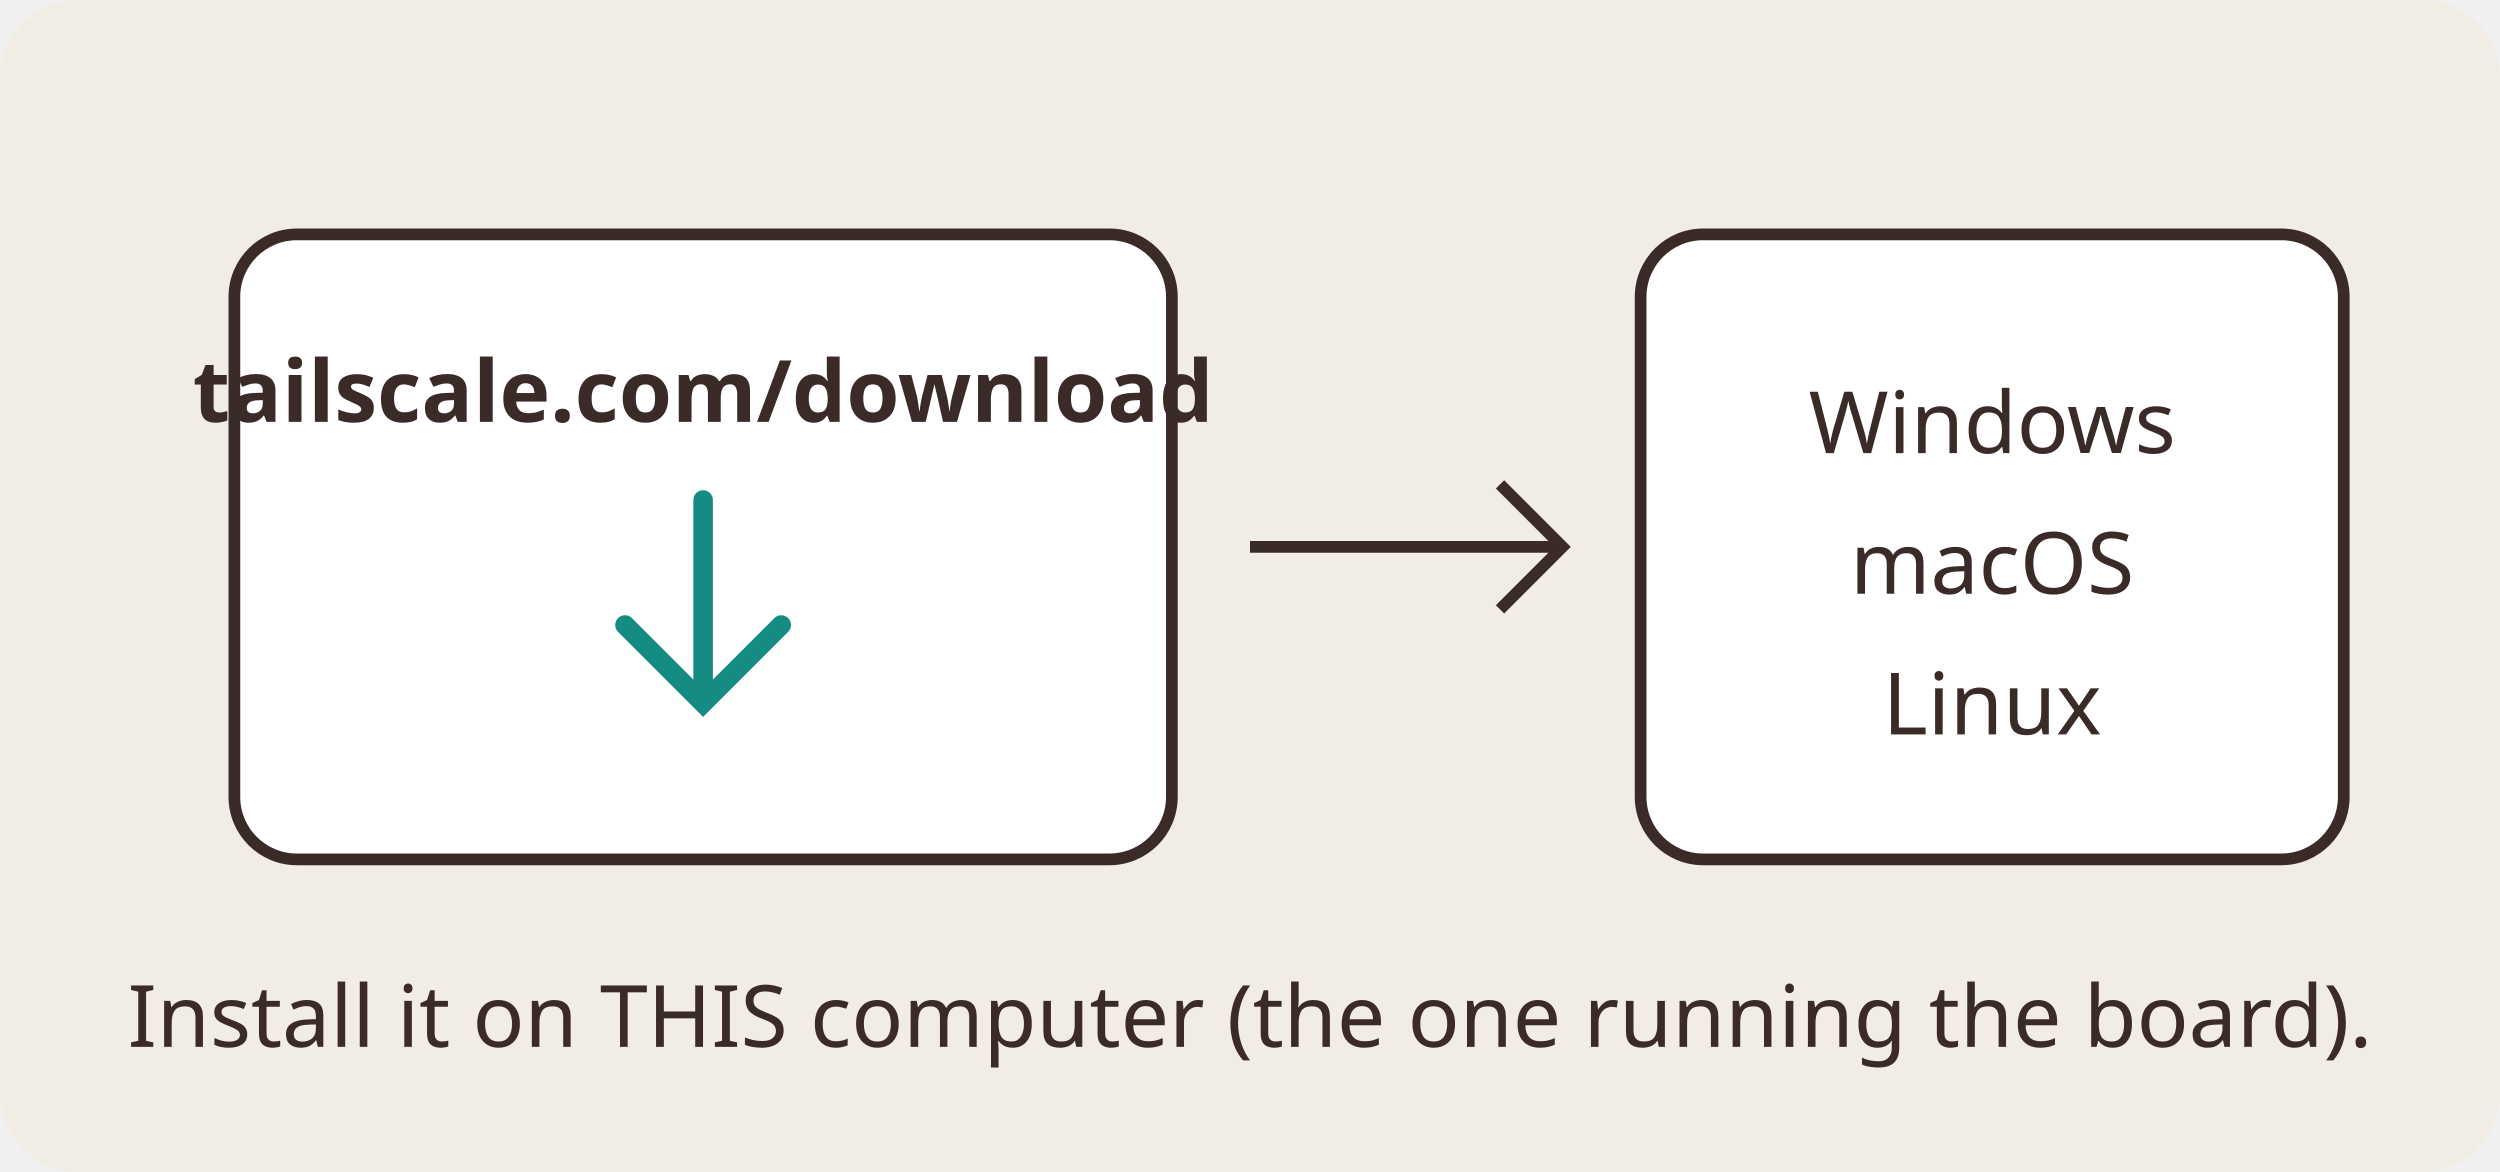
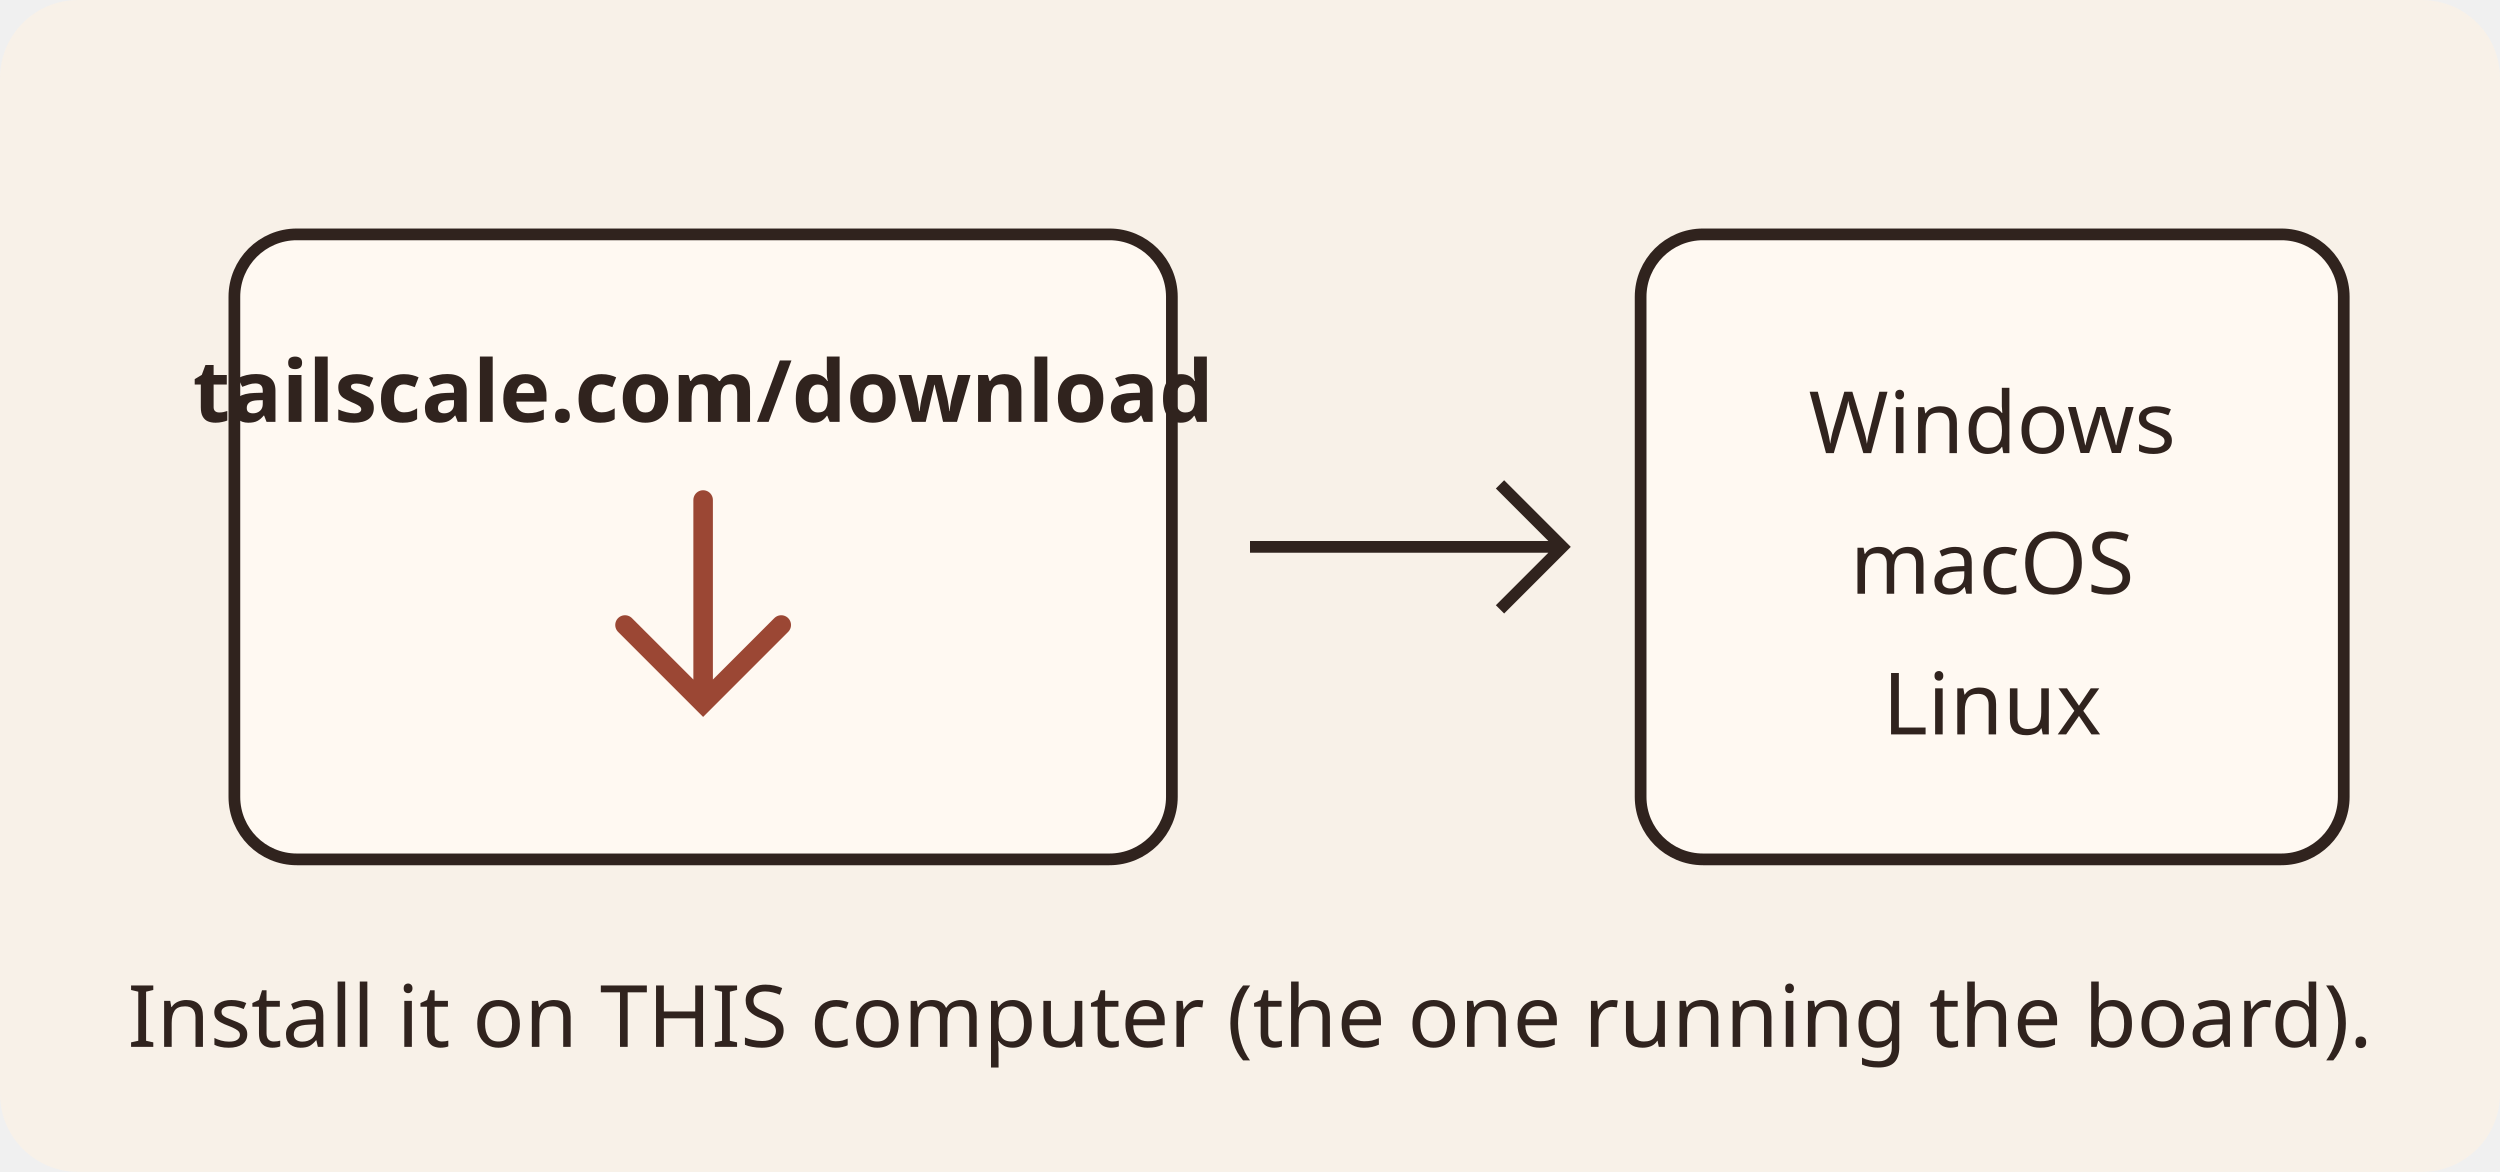
<svg xmlns="http://www.w3.org/2000/svg" viewBox="0 0 320 150" width="320" height="150" font-family="system-ui,Segoe UI,sans-serif" font-size="11" role="img" aria-label="Download Tailscale for Windows, macOS or Linux and install it on this computer">
-   <rect width="320" height="150" rx="10" fill="#F2EDE4" />
-   <rect x="30" y="30" width="120" height="80" rx="8" fill="#fff" stroke="#3A2B29" stroke-width="1.5" />
-   <text x="90" y="54" text-anchor="middle" fill="#3A2B29" font-weight="600">tailscale.com/download</text>
-   <path d="M90 64v26m-10-10 10 10 10-10" stroke="#168B82" stroke-width="2.5" fill="none" stroke-linecap="round" />
-   <path d="M160 70h40m-8-8 8 8-8 8" stroke="#3A2B29" stroke-width="1.5" fill="none" />
-   <rect x="210" y="30" width="90" height="80" rx="8" fill="#fff" stroke="#3A2B29" stroke-width="1.5" />
-   <text x="255" y="58" text-anchor="middle" fill="#3A2B29">Windows</text>
-   <text x="255" y="76" text-anchor="middle" fill="#3A2B29">macOS</text>
-   <text x="255" y="94" text-anchor="middle" fill="#3A2B29">Linux</text>
-   <text x="160" y="134" text-anchor="middle" fill="#3A2B29">Install it on THIS computer (the one running the board).</text>
+   <rect width="320" height="150" rx="10" fill="#F8F1E8" />
+   <rect x="30" y="30" width="120" height="80" rx="8" fill="#FFF9F2" stroke="#30231E" stroke-width="1.5" />
+   <text x="90" y="54" text-anchor="middle" fill="#30231E" font-weight="600">tailscale.com/download</text>
+   <path d="M90 64v26m-10-10 10 10 10-10" stroke="#9B4734" stroke-width="2.5" fill="none" stroke-linecap="round" />
+   <path d="M160 70h40m-8-8 8 8-8 8" stroke="#30231E" stroke-width="1.5" fill="none" />
+   <rect x="210" y="30" width="90" height="80" rx="8" fill="#FFF9F2" stroke="#30231E" stroke-width="1.5" />
+   <text x="255" y="58" text-anchor="middle" fill="#30231E">Windows</text>
+   <text x="255" y="76" text-anchor="middle" fill="#30231E">macOS</text>
+   <text x="255" y="94" text-anchor="middle" fill="#30231E">Linux</text>
+   <text x="160" y="134" text-anchor="middle" fill="#30231E">Install it on THIS computer (the one running the board).</text>
</svg>
